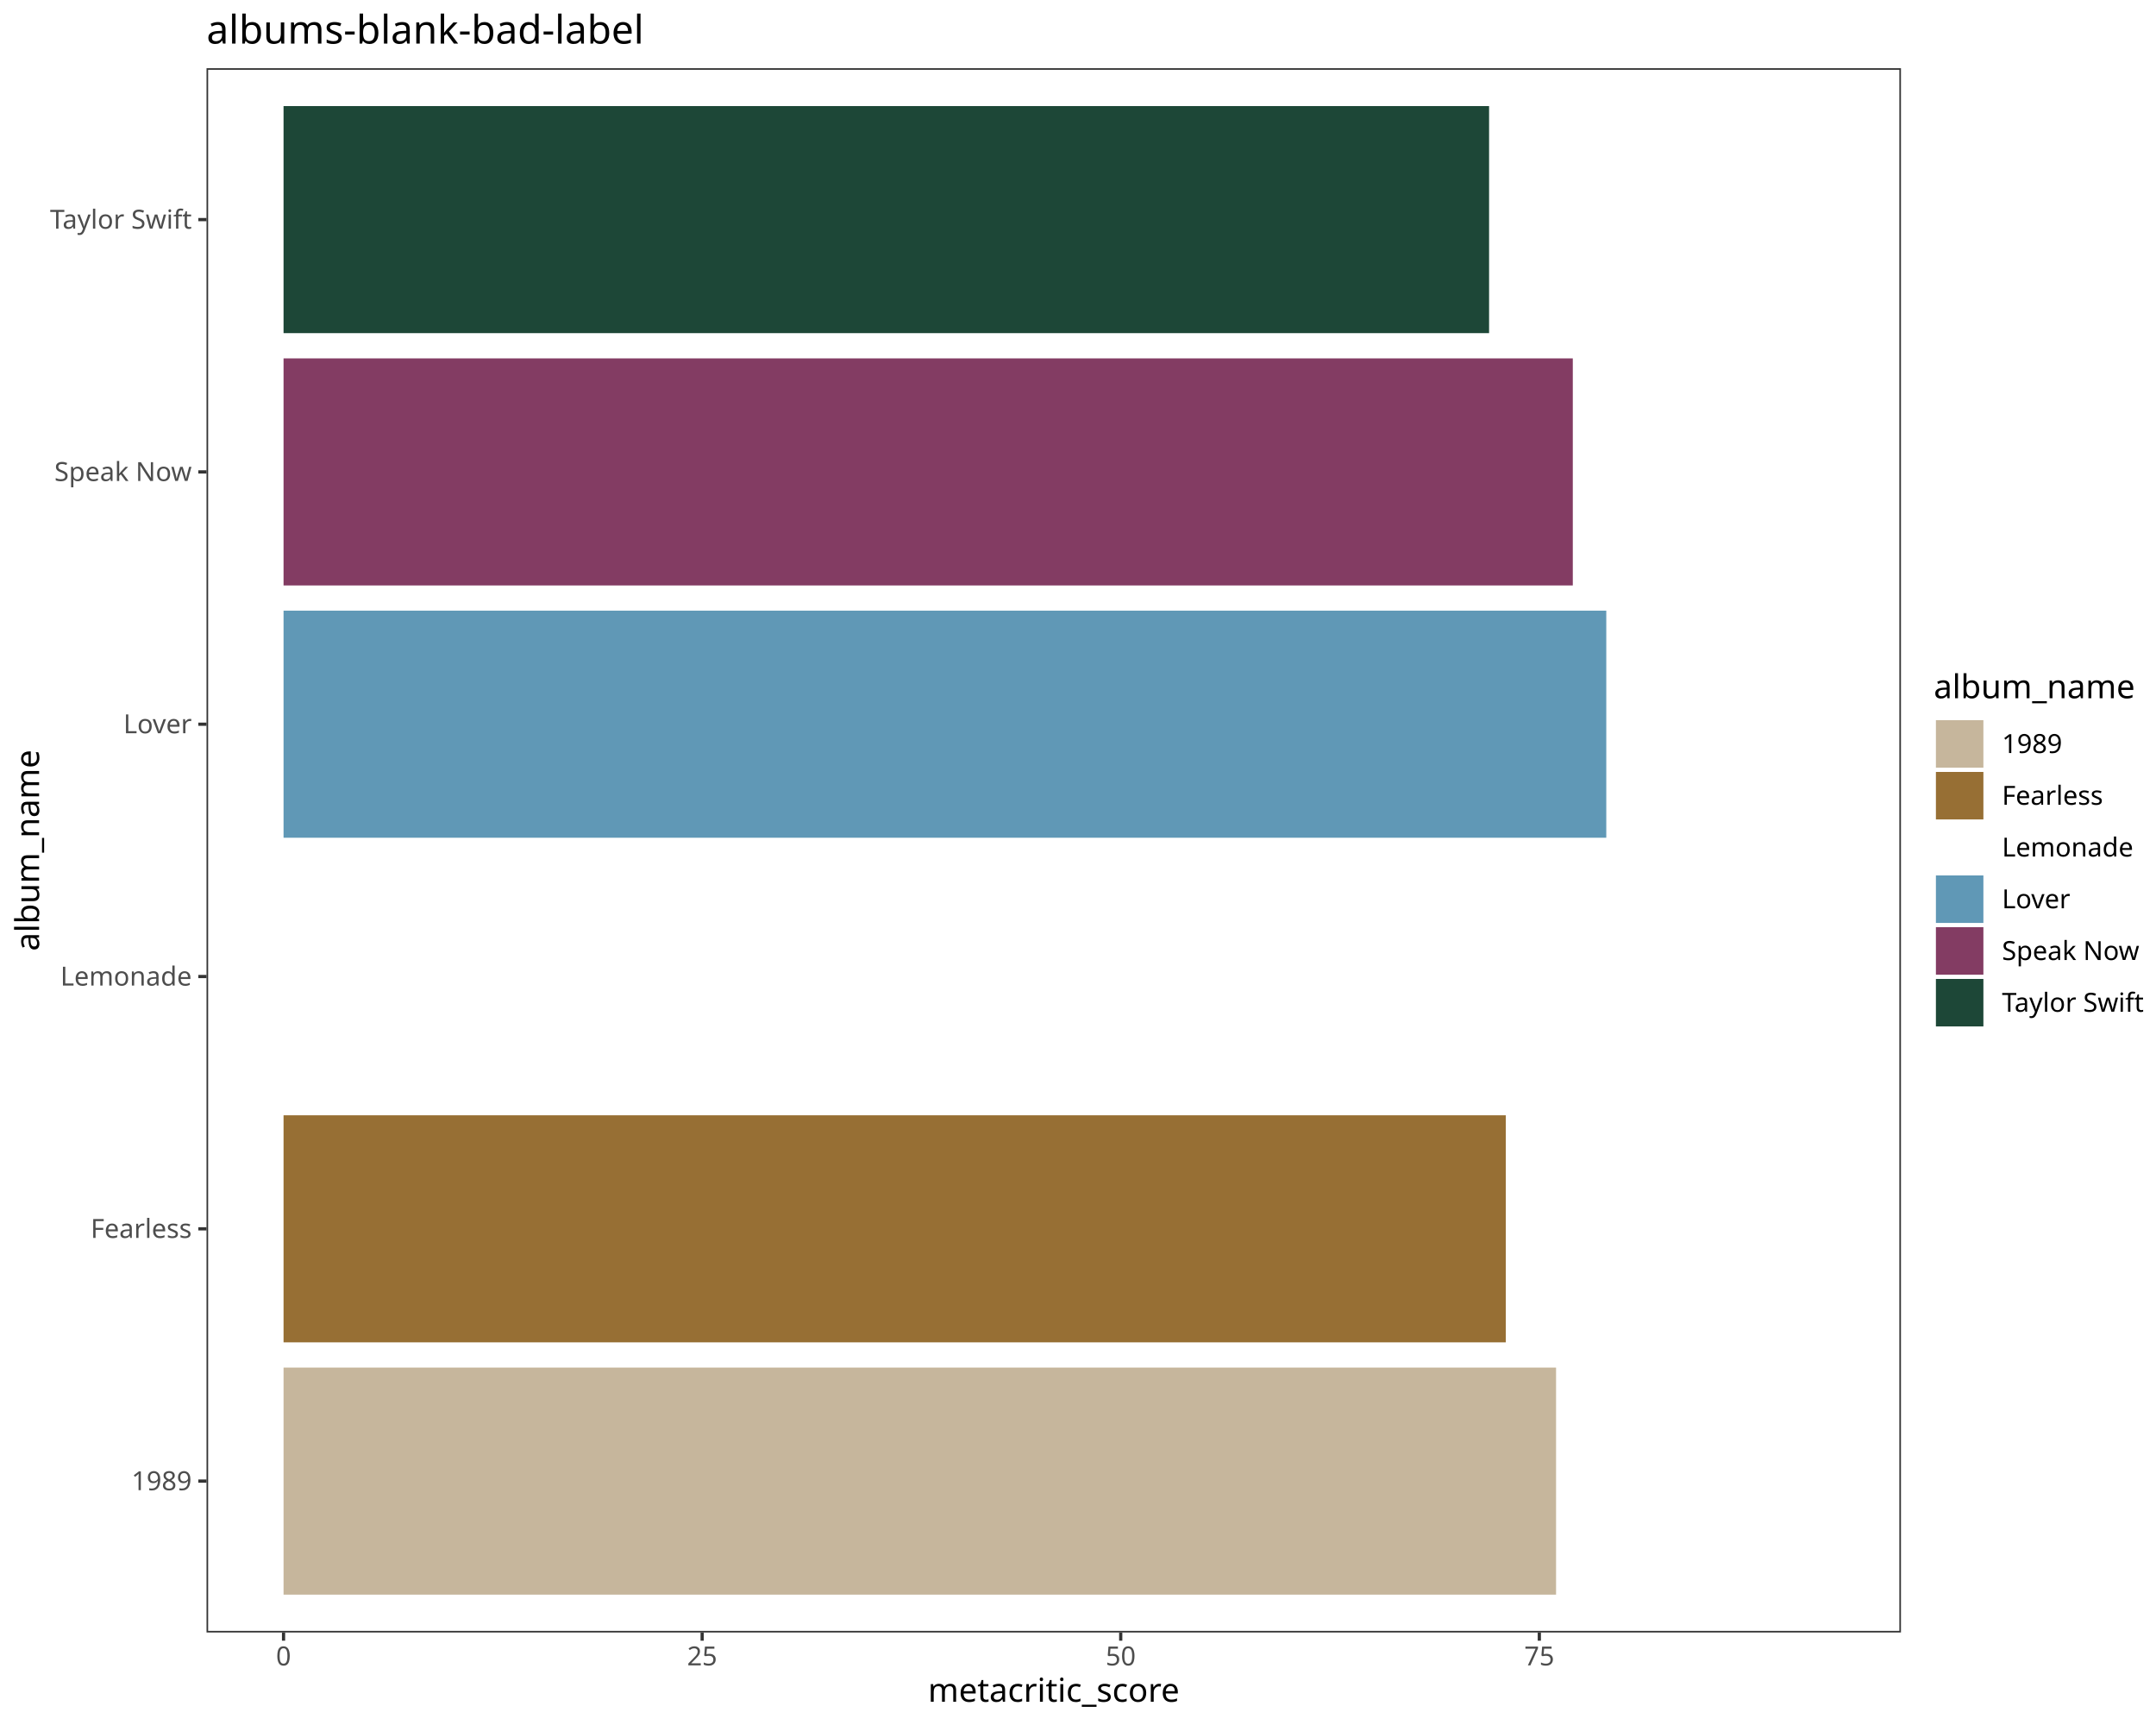
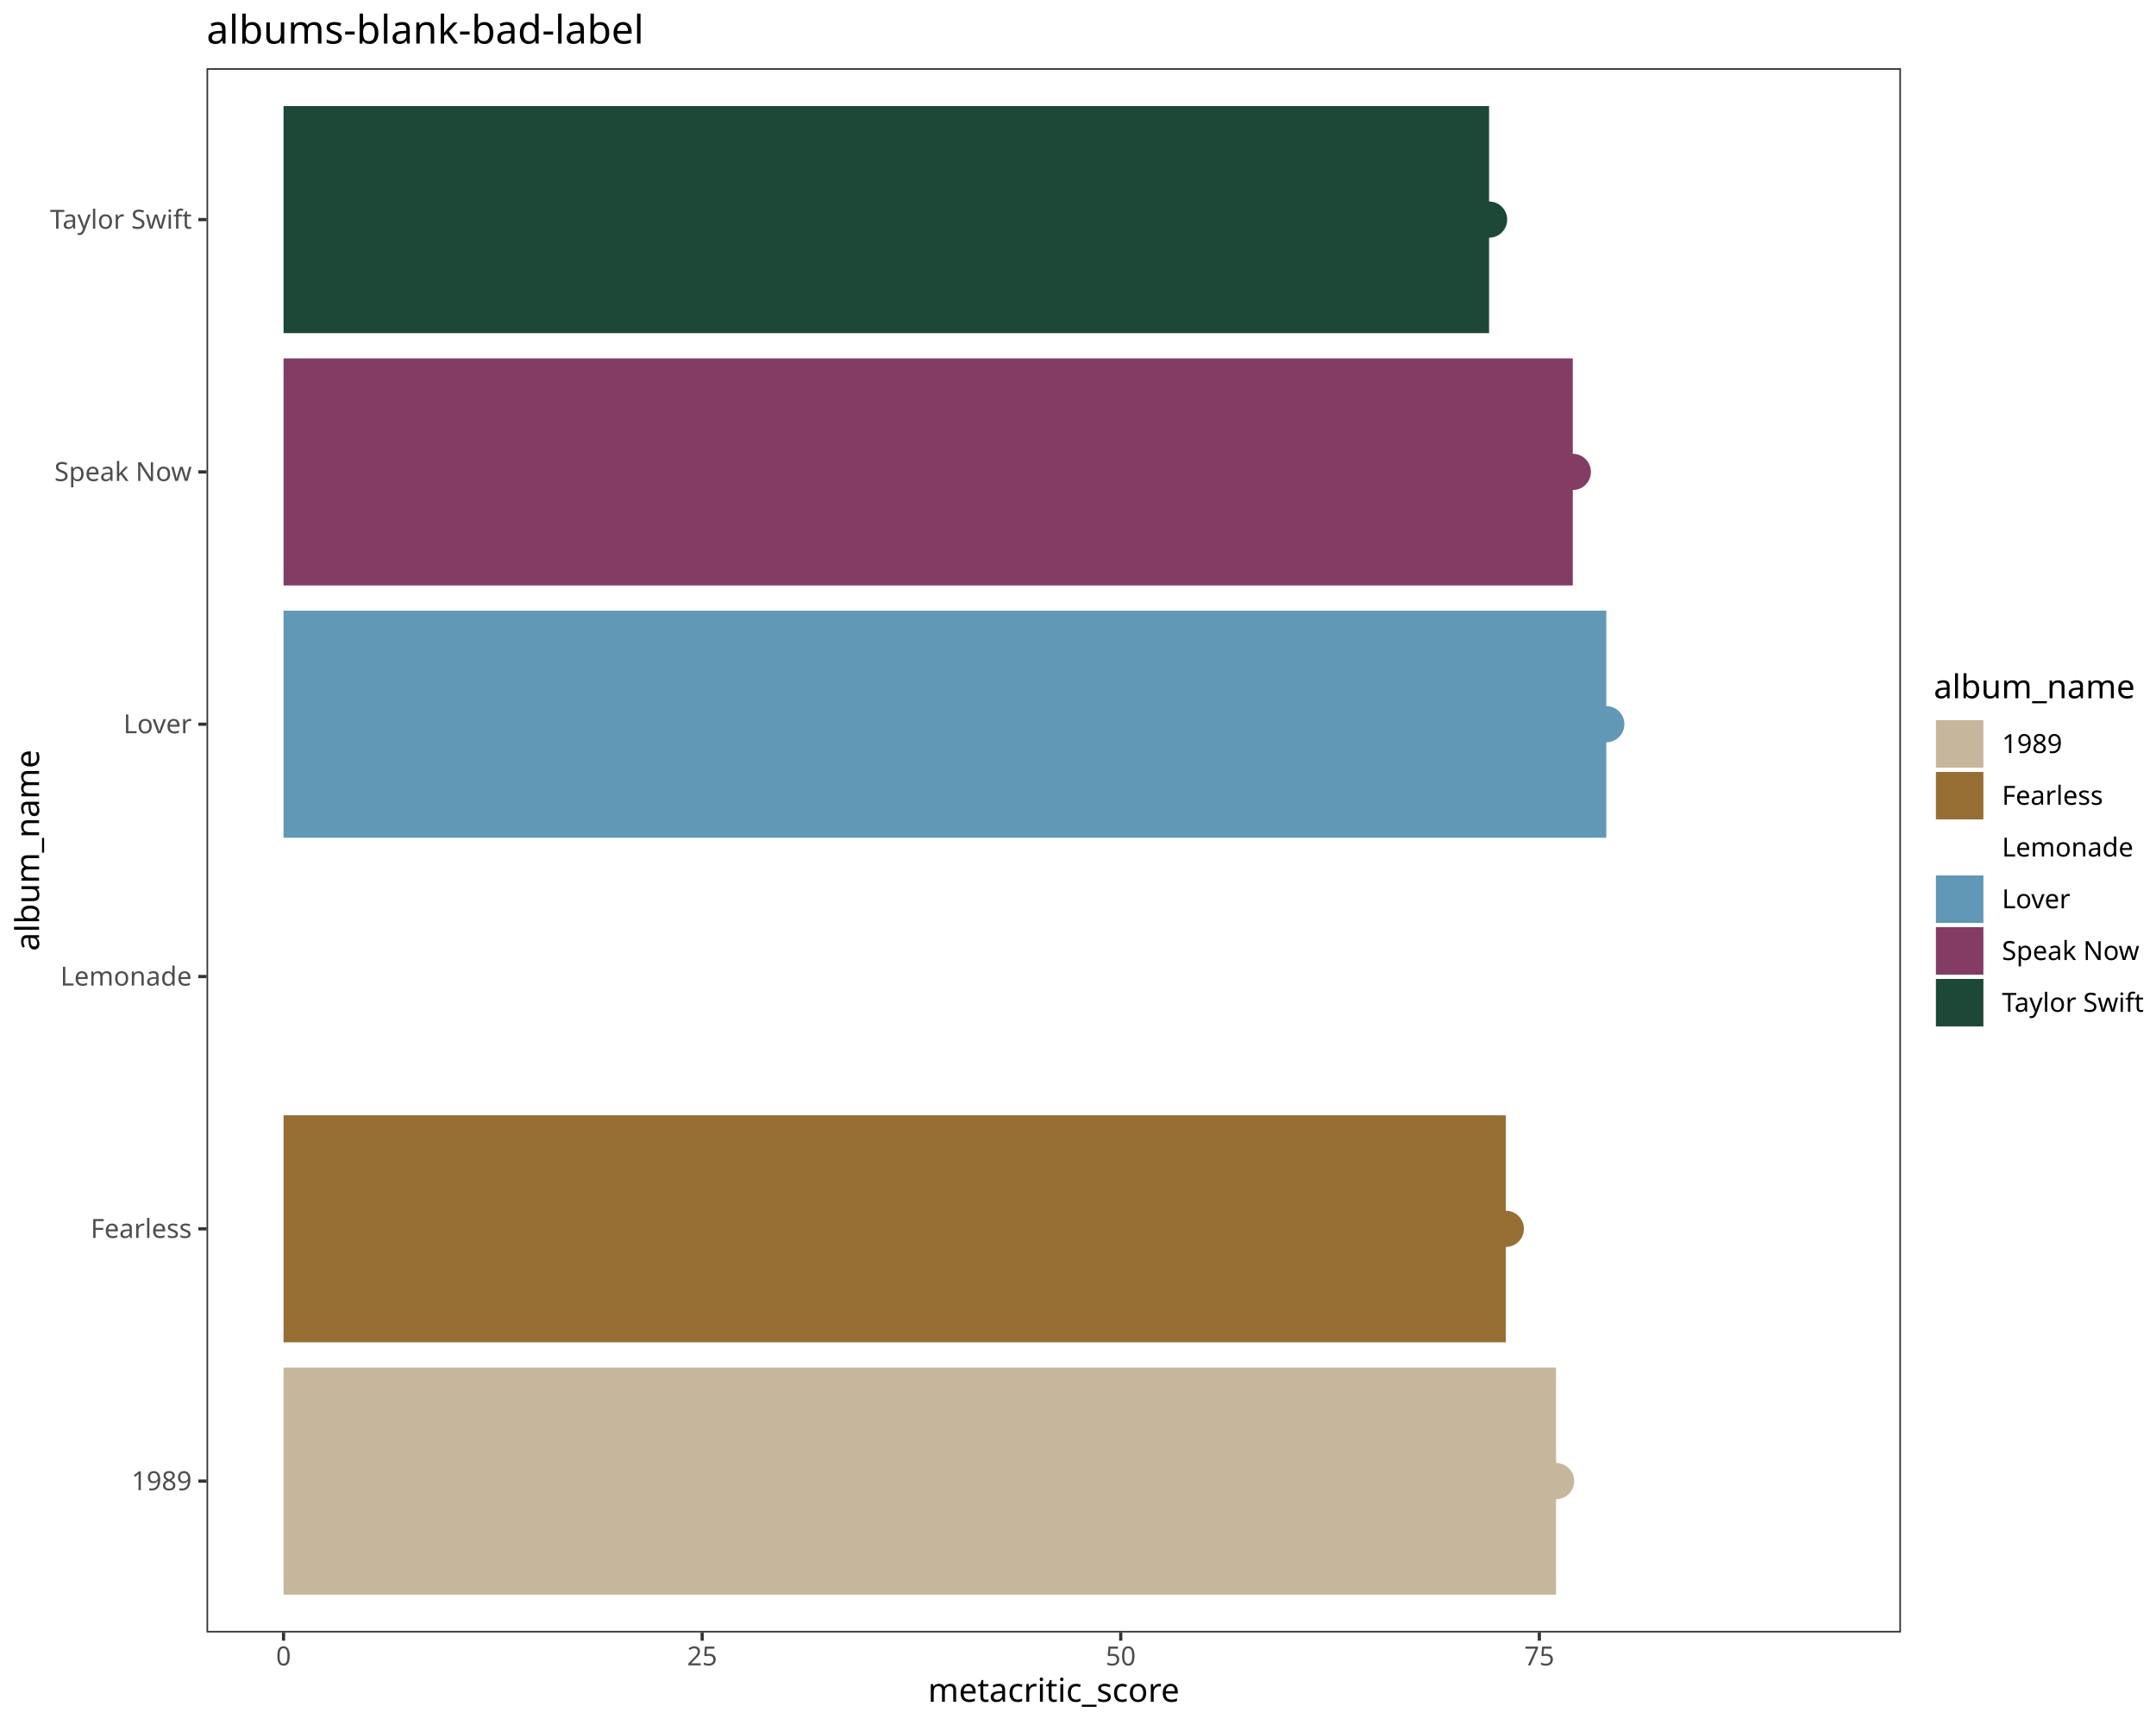
<svg xmlns="http://www.w3.org/2000/svg" class="svglite" data-engine-version="2.0" width="720.00pt" height="576.00pt" viewBox="0 0 720.00 576.00">
  <defs>
    <style type="text/css">
    .svglite line, .svglite polyline, .svglite polygon, .svglite path, .svglite rect, .svglite circle {
      fill: none;
      stroke: #000000;
      stroke-linecap: round;
      stroke-linejoin: round;
      stroke-miterlimit: 10.00;
    }
  </style>
  </defs>
  <rect width="100%" height="100%" style="stroke: none; fill: #FFFFFF;" />
  <defs>
    <clipPath id="cpMC4wMHw3MjAuMDB8MC4wMHw1NzYuMDA=">
      <rect x="0.00" y="0.00" width="720.00" height="576.00" />
    </clipPath>
  </defs>
  <g clip-path="url(#cpMC4wMHw3MjAuMDB8MC4wMHw1NzYuMDA=)">
    <rect x="0.00" y="0.00" width="720.00" height="576.00" style="stroke-width: 1.07; stroke: #FFFFFF; fill: #FFFFFF;" />
  </g>
  <defs>
    <clipPath id="cpNjguOTd8NjM0LjgzfDIyLjc4fDU0NS4xMQ==">
      <rect x="68.97" y="22.78" width="565.86" height="522.33" />
    </clipPath>
  </defs>
  <g clip-path="url(#cpNjguOTd8NjM0LjgzfDIyLjc4fDU0NS4xMQ==)">
    <rect x="68.97" y="22.78" width="565.86" height="522.33" style="stroke-width: 1.07; stroke: none; fill: #FFFFFF;" />
    <rect x="94.69" y="35.42" width="402.59" height="75.82" style="stroke-width: 1.07; stroke: none; stroke-linecap: square; stroke-linejoin: miter; fill: #1D4737;" />
    <rect x="94.69" y="203.91" width="441.73" height="75.82" style="stroke-width: 1.07; stroke: none; stroke-linecap: square; stroke-linejoin: miter; fill: #6098B6;" />
    <rect x="94.69" y="372.41" width="408.18" height="75.82" style="stroke-width: 1.07; stroke: none; stroke-linecap: square; stroke-linejoin: miter; fill: #976F34;" />
    <rect x="94.69" y="119.67" width="430.55" height="75.82" style="stroke-width: 1.07; stroke: none; stroke-linecap: square; stroke-linejoin: miter; fill: #833C63;" />
    <rect x="94.69" y="456.65" width="424.96" height="75.82" style="stroke-width: 1.07; stroke: none; stroke-linecap: square; stroke-linejoin: miter; fill: #C6B69C;" />
    <rect x="94.69" y="288.16" width="514.42" height="75.82" style="stroke-width: 1.07; stroke: none; stroke-linecap: square; stroke-linejoin: miter;" />
+     <circle cx="497.28" cy="73.33" r="5.69" style="stroke-width: 0.71; stroke: #1D4737; fill: #1D4737;" />
+     <circle cx="536.42" cy="241.82" r="5.69" style="stroke-width: 0.71; stroke: #6098B6; fill: #6098B6;" />
+     <circle cx="502.87" cy="410.32" r="5.69" style="stroke-width: 0.71; stroke: #976F34; fill: #976F34;" />
+     <circle cx="525.24" cy="157.58" r="5.69" style="stroke-width: 0.71; stroke: #833C63; fill: #833C63;" />
+     <circle cx="519.65" cy="494.56" r="5.69" style="stroke-width: 0.71; stroke: #C6B69C; fill: #C6B69C;" />
    <rect x="68.97" y="22.78" width="565.86" height="522.33" style="stroke-width: 1.07; stroke: #333333;" />
  </g>
  <g clip-path="url(#cpMC4wMHw3MjAuMDB8MC4wMHw1NzYuMDA=)">
    <text x="64.04" y="497.59" text-anchor="end" style="font-size: 8.80px; fill: #4D4D4D; font-family: sans;" textLength="19.58px" lengthAdjust="spacingAndGlyphs">1989</text>
    <text x="64.04" y="413.35" text-anchor="end" style="font-size: 8.80px; fill: #4D4D4D; font-family: sans;" textLength="33.75px" lengthAdjust="spacingAndGlyphs">Fearless</text>
    <text x="64.04" y="329.10" text-anchor="end" style="font-size: 8.80px; fill: #4D4D4D; font-family: sans;" textLength="41.60px" lengthAdjust="spacingAndGlyphs">Lemonade</text>
    <text x="64.04" y="244.85" text-anchor="end" style="font-size: 8.80px; fill: #4D4D4D; font-family: sans;" textLength="22.02px" lengthAdjust="spacingAndGlyphs">Lover</text>
    <text x="64.04" y="160.61" text-anchor="end" style="font-size: 8.80px; fill: #4D4D4D; font-family: sans;" textLength="45.01px" lengthAdjust="spacingAndGlyphs">Speak Now</text>
    <text x="64.04" y="76.36" text-anchor="end" style="font-size: 8.80px; fill: #4D4D4D; font-family: sans;" textLength="45.97px" lengthAdjust="spacingAndGlyphs">Taylor Swift</text>
    <polyline points="66.23,494.56 68.97,494.56 " style="stroke-width: 1.07; stroke: #333333; stroke-linecap: butt;" />
    <polyline points="66.23,410.32 68.97,410.32 " style="stroke-width: 1.07; stroke: #333333; stroke-linecap: butt;" />
    <polyline points="66.23,326.07 68.97,326.07 " style="stroke-width: 1.07; stroke: #333333; stroke-linecap: butt;" />
    <polyline points="66.23,241.82 68.97,241.82 " style="stroke-width: 1.07; stroke: #333333; stroke-linecap: butt;" />
    <polyline points="66.23,157.58 68.97,157.58 " style="stroke-width: 1.07; stroke: #333333; stroke-linecap: butt;" />
    <polyline points="66.23,73.33 68.97,73.33 " style="stroke-width: 1.07; stroke: #333333; stroke-linecap: butt;" />
    <polyline points="94.69,547.85 94.69,545.11 " style="stroke-width: 1.07; stroke: #333333; stroke-linecap: butt;" />
    <polyline points="234.48,547.85 234.48,545.11 " style="stroke-width: 1.07; stroke: #333333; stroke-linecap: butt;" />
    <polyline points="374.27,547.85 374.27,545.11 " style="stroke-width: 1.07; stroke: #333333; stroke-linecap: butt;" />
    <polyline points="514.06,547.85 514.06,545.11 " style="stroke-width: 1.07; stroke: #333333; stroke-linecap: butt;" />
    <text x="94.69" y="556.10" text-anchor="middle" style="font-size: 8.80px; fill: #4D4D4D; font-family: sans;" textLength="4.89px" lengthAdjust="spacingAndGlyphs">0</text>
    <text x="234.48" y="556.10" text-anchor="middle" style="font-size: 8.80px; fill: #4D4D4D; font-family: sans;" textLength="9.79px" lengthAdjust="spacingAndGlyphs">25</text>
    <text x="374.27" y="556.10" text-anchor="middle" style="font-size: 8.80px; fill: #4D4D4D; font-family: sans;" textLength="9.79px" lengthAdjust="spacingAndGlyphs">50</text>
    <text x="514.06" y="556.10" text-anchor="middle" style="font-size: 8.80px; fill: #4D4D4D; font-family: sans;" textLength="9.79px" lengthAdjust="spacingAndGlyphs">75</text>
    <text x="351.90" y="568.24" text-anchor="middle" style="font-size: 11.00px; font-family: sans;" textLength="80.10px" lengthAdjust="spacingAndGlyphs">metacritic_score</text>
    <text transform="translate(13.05,283.95) rotate(-90)" text-anchor="middle" style="font-size: 11.00px; font-family: sans;" textLength="63.60px" lengthAdjust="spacingAndGlyphs">album_name</text>
    <rect x="645.79" y="224.44" width="68.73" height="119.01" style="stroke-width: 1.07; stroke: none; fill: #FFFFFF;" />
    <text x="645.79" y="233.15" style="font-size: 11.00px; font-family: sans;" textLength="63.60px" lengthAdjust="spacingAndGlyphs">album_name</text>
    <rect x="645.79" y="239.77" width="17.28" height="17.28" style="stroke-width: 1.07; stroke: none; fill: #FFFFFF;" />
    <rect x="646.50" y="240.48" width="15.86" height="15.86" style="stroke-width: 1.07; stroke: none; stroke-linecap: square; stroke-linejoin: miter; fill: #C6B69C;" />
+     <circle cx="654.43" cy="248.41" r="5.69" style="stroke-width: 0.71; stroke: #C6B69C; fill: #C6B69C;" />
    <rect x="645.79" y="257.05" width="17.28" height="17.28" style="stroke-width: 1.07; stroke: none; fill: #FFFFFF;" />
    <rect x="646.50" y="257.76" width="15.86" height="15.86" style="stroke-width: 1.07; stroke: none; stroke-linecap: square; stroke-linejoin: miter; fill: #976F34;" />
+     <circle cx="654.43" cy="265.69" r="5.69" style="stroke-width: 0.71; stroke: #976F34; fill: #976F34;" />
    <rect x="645.79" y="274.33" width="17.28" height="17.28" style="stroke-width: 1.07; stroke: none; fill: #FFFFFF;" />
    <rect x="646.50" y="275.04" width="15.86" height="15.86" style="stroke-width: 1.07; stroke: none; stroke-linecap: square; stroke-linejoin: miter;" />
+     <circle cx="654.43" cy="282.97" r="5.69" style="stroke-width: 0.71; stroke: none;" />
    <rect x="645.79" y="291.61" width="17.28" height="17.28" style="stroke-width: 1.07; stroke: none; fill: #FFFFFF;" />
    <rect x="646.50" y="292.32" width="15.86" height="15.86" style="stroke-width: 1.07; stroke: none; stroke-linecap: square; stroke-linejoin: miter; fill: #6098B6;" />
+     <circle cx="654.43" cy="300.25" r="5.69" style="stroke-width: 0.71; stroke: #6098B6; fill: #6098B6;" />
    <rect x="645.79" y="308.89" width="17.28" height="17.28" style="stroke-width: 1.07; stroke: none; fill: #FFFFFF;" />
    <rect x="646.50" y="309.60" width="15.86" height="15.86" style="stroke-width: 1.07; stroke: none; stroke-linecap: square; stroke-linejoin: miter; fill: #833C63;" />
+     <circle cx="654.43" cy="317.53" r="5.69" style="stroke-width: 0.71; stroke: #833C63; fill: #833C63;" />
    <rect x="645.79" y="326.17" width="17.28" height="17.28" style="stroke-width: 1.07; stroke: none; fill: #FFFFFF;" />
    <rect x="646.50" y="326.88" width="15.86" height="15.86" style="stroke-width: 1.07; stroke: none; stroke-linecap: square; stroke-linejoin: miter; fill: #1D4737;" />
+     <circle cx="654.43" cy="334.81" r="5.69" style="stroke-width: 0.71; stroke: #1D4737; fill: #1D4737;" />
    <text x="668.55" y="251.44" style="font-size: 8.80px; font-family: sans;" textLength="19.58px" lengthAdjust="spacingAndGlyphs">1989</text>
    <text x="668.55" y="268.72" style="font-size: 8.80px; font-family: sans;" textLength="33.75px" lengthAdjust="spacingAndGlyphs">Fearless</text>
    <text x="668.55" y="286.00" style="font-size: 8.80px; font-family: sans;" textLength="41.60px" lengthAdjust="spacingAndGlyphs">Lemonade</text>
    <text x="668.55" y="303.28" style="font-size: 8.80px; font-family: sans;" textLength="22.02px" lengthAdjust="spacingAndGlyphs">Lover</text>
    <text x="668.55" y="320.56" style="font-size: 8.80px; font-family: sans;" textLength="45.01px" lengthAdjust="spacingAndGlyphs">Speak Now</text>
    <text x="668.55" y="337.84" style="font-size: 8.80px; font-family: sans;" textLength="45.97px" lengthAdjust="spacingAndGlyphs">Taylor Swift</text>
    <text x="68.97" y="14.56" style="font-size: 13.20px; font-family: sans;" textLength="137.22px" lengthAdjust="spacingAndGlyphs">albums-blank-bad-label</text>
  </g>
</svg>
